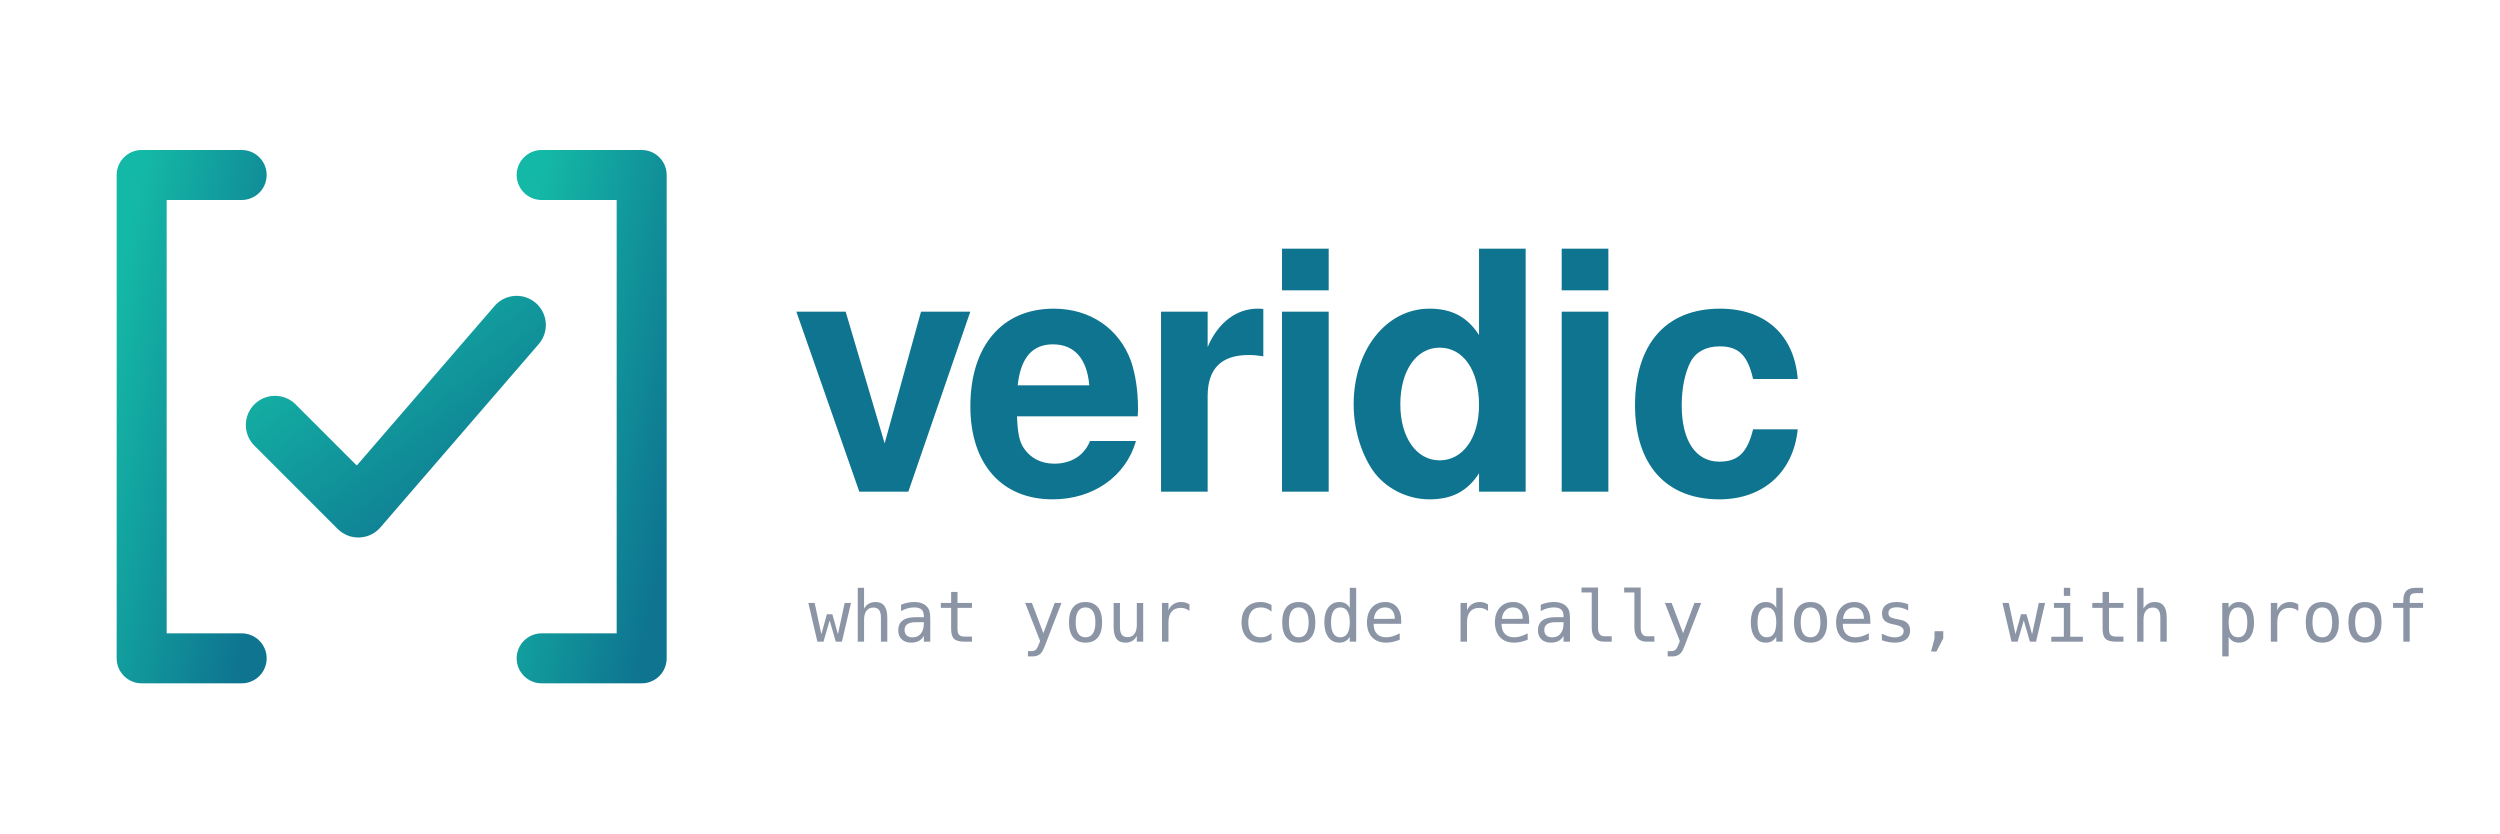
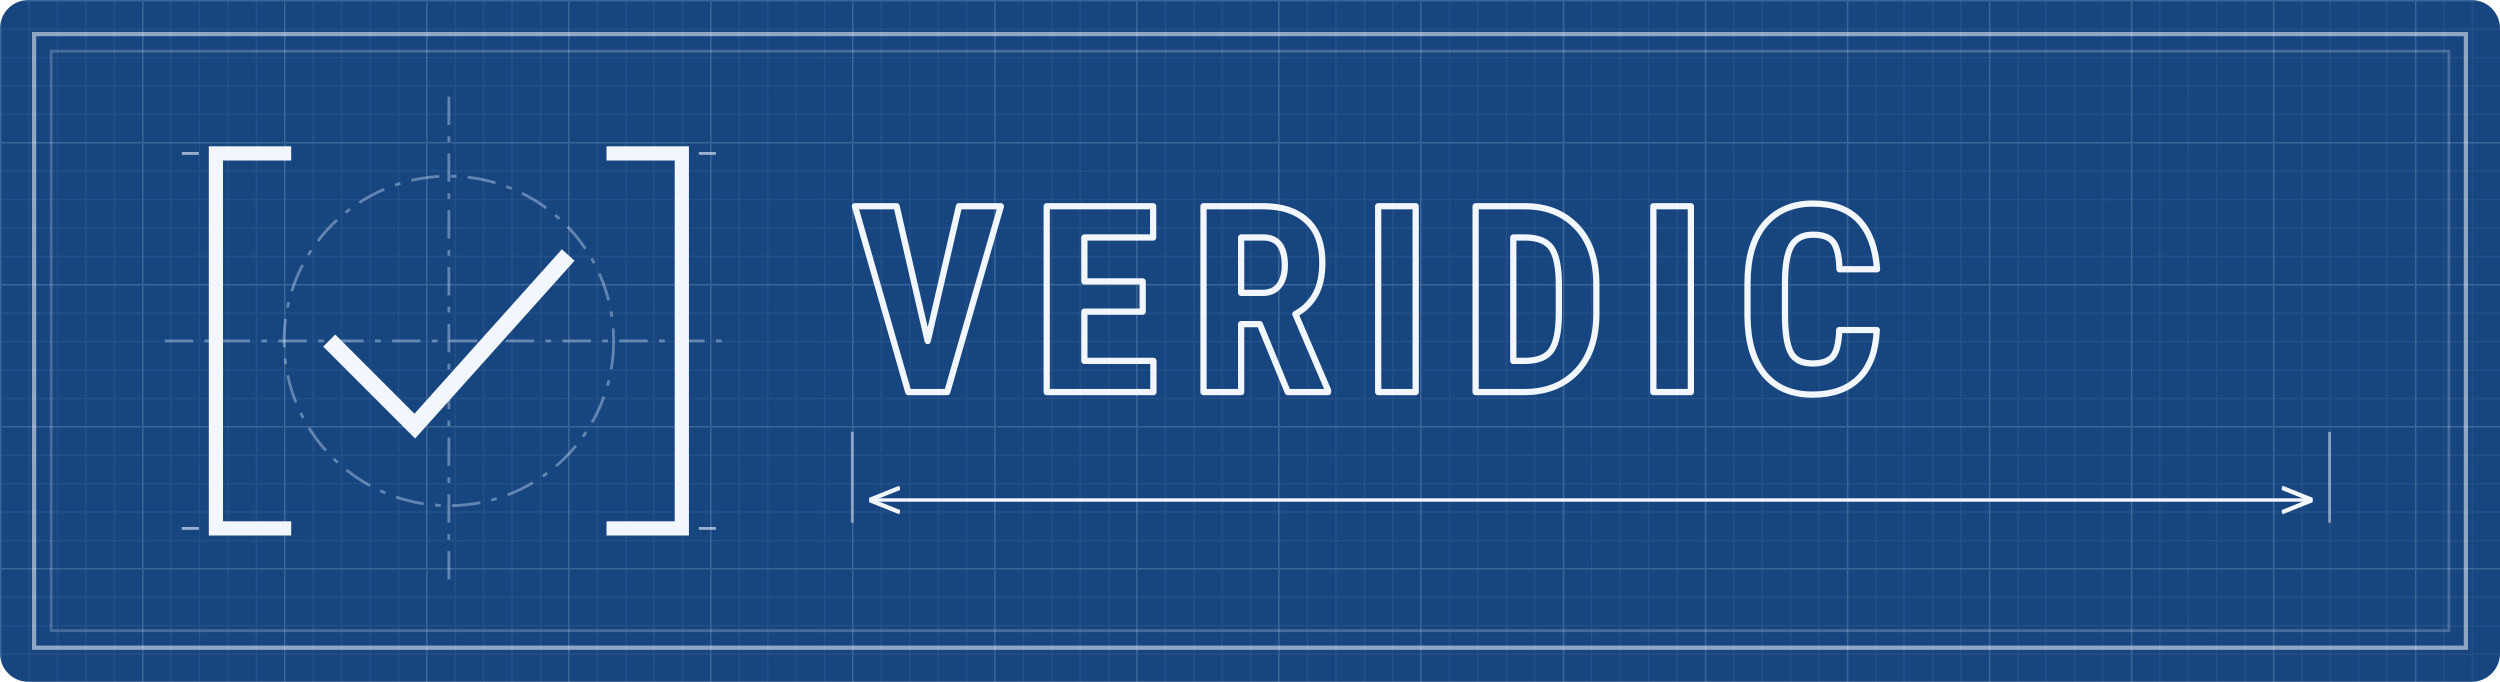
- <svg xmlns="http://www.w3.org/2000/svg" width="600" height="200" viewBox="0 0 600 200" role="img" aria-label="Veridic">
+ <svg xmlns="http://www.w3.org/2000/svg" width="880" height="240" viewBox="0 0 880 240" role="img" aria-label="Veridic">
  <defs>
-     <linearGradient id="ink" x1="0" y1="0" x2="1" y2="1">
-       <stop offset="0" stop-color="#14B8A6" />
-       <stop offset="1" stop-color="#0E7490" />
-     </linearGradient>
+     <pattern id="fine" width="10" height="10" patternUnits="userSpaceOnUse">
+       <path d="M10 0H0V10" fill="none" stroke="#dcebff" stroke-opacity=".07" stroke-width="1" />
+     </pattern>
+     <pattern id="bold" width="50" height="50" patternUnits="userSpaceOnUse">
+       <path d="M50 0H0V50" fill="none" stroke="#dcebff" stroke-opacity=".14" stroke-width="1" />
+     </pattern>
+     <marker id="arrow" viewBox="0 0 10 10" refX="10" refY="5" markerWidth="9" markerHeight="9" orient="auto-start-reverse">
+       <path d="M0 1L10 5L0 9" fill="none" stroke="#f2f7ff" stroke-width="1.4" />
+     </marker>
  </defs>
-   <path d="M58 42 H34 V158 H58" fill="none" stroke="url(#ink)" stroke-width="12" stroke-linecap="round" stroke-linejoin="round" />
-   <path d="M130 42 H154 V158 H130" fill="none" stroke="url(#ink)" stroke-width="12" stroke-linecap="round" stroke-linejoin="round" />
-   <path d="M66 102 L86 122 L124 78" fill="none" stroke="url(#ink)" stroke-width="14" stroke-linecap="round" stroke-linejoin="round" />
-   <text x="190" y="118" font-family="ui-sans-serif, -apple-system, 'Segoe UI', Helvetica, Arial, sans-serif" font-size="80" font-weight="800" letter-spacing="-2" fill="#0E7490">veridic</text>
-   <text x="194" y="154" font-family="ui-monospace, SFMono-Regular, Menlo, Consolas, monospace" font-size="17" fill="#8B95A5">what your code really does, with proof</text>
+   <rect width="880" height="240" rx="10" fill="#17457f" />
+   <rect width="880" height="240" rx="10" fill="url(#fine)" />
+   <rect width="880" height="240" rx="10" fill="url(#bold)" />
+   <rect x="12" y="12" width="856" height="216" fill="none" stroke="#f2f7ff" stroke-opacity=".55" stroke-width="1.5" />
+   <rect x="18" y="18" width="844" height="204" fill="none" stroke="#f2f7ff" stroke-opacity=".22" stroke-width="1" />
+   <g stroke="#dcebff" stroke-opacity=".38" stroke-width="1" stroke-dasharray="10 4 2 4" fill="none">
+     <path d="M58 120H258" />
+     <path d="M158 34V206" />
+     <circle cx="158" cy="120" r="58" />
+   </g>
+   <g fill="none" stroke="#f2f7ff" stroke-linecap="square" stroke-linejoin="miter">
+     <path d="M100 54H76V186H100" stroke-width="5" />
+     <path d="M216 54H240V186H216" stroke-width="5" />
+     <path d="M118 122L146 150L198 92" stroke-width="6" />
+   </g>
+   <g stroke="#f2f7ff" stroke-opacity=".6" stroke-width="1">
+     <path d="M70 54H64M70 186H64M246 54H252M246 186H252" />
+   </g>
+   <text x="300" y="138" textLength="520" lengthAdjust="spacingAndGlyphs" font-family="'DIN Alternate', 'DIN', 'Bahnschrift', 'Roboto Condensed', 'Arial Narrow', 'Helvetica Neue', Arial, sans-serif" font-size="92" font-weight="600" letter-spacing="10" fill="none" stroke="#f2f7ff" stroke-width="2.2" stroke-linejoin="round">VERIDIC</text>
+   <g stroke="#f2f7ff" fill="none">
+     <path d="M300 152V184M820 152V184" stroke-opacity=".5" stroke-width="1" />
+     <path d="M306 176H814" stroke-width="1.2" marker-start="url(#arrow)" marker-end="url(#arrow)" />
+   </g>
</svg>
